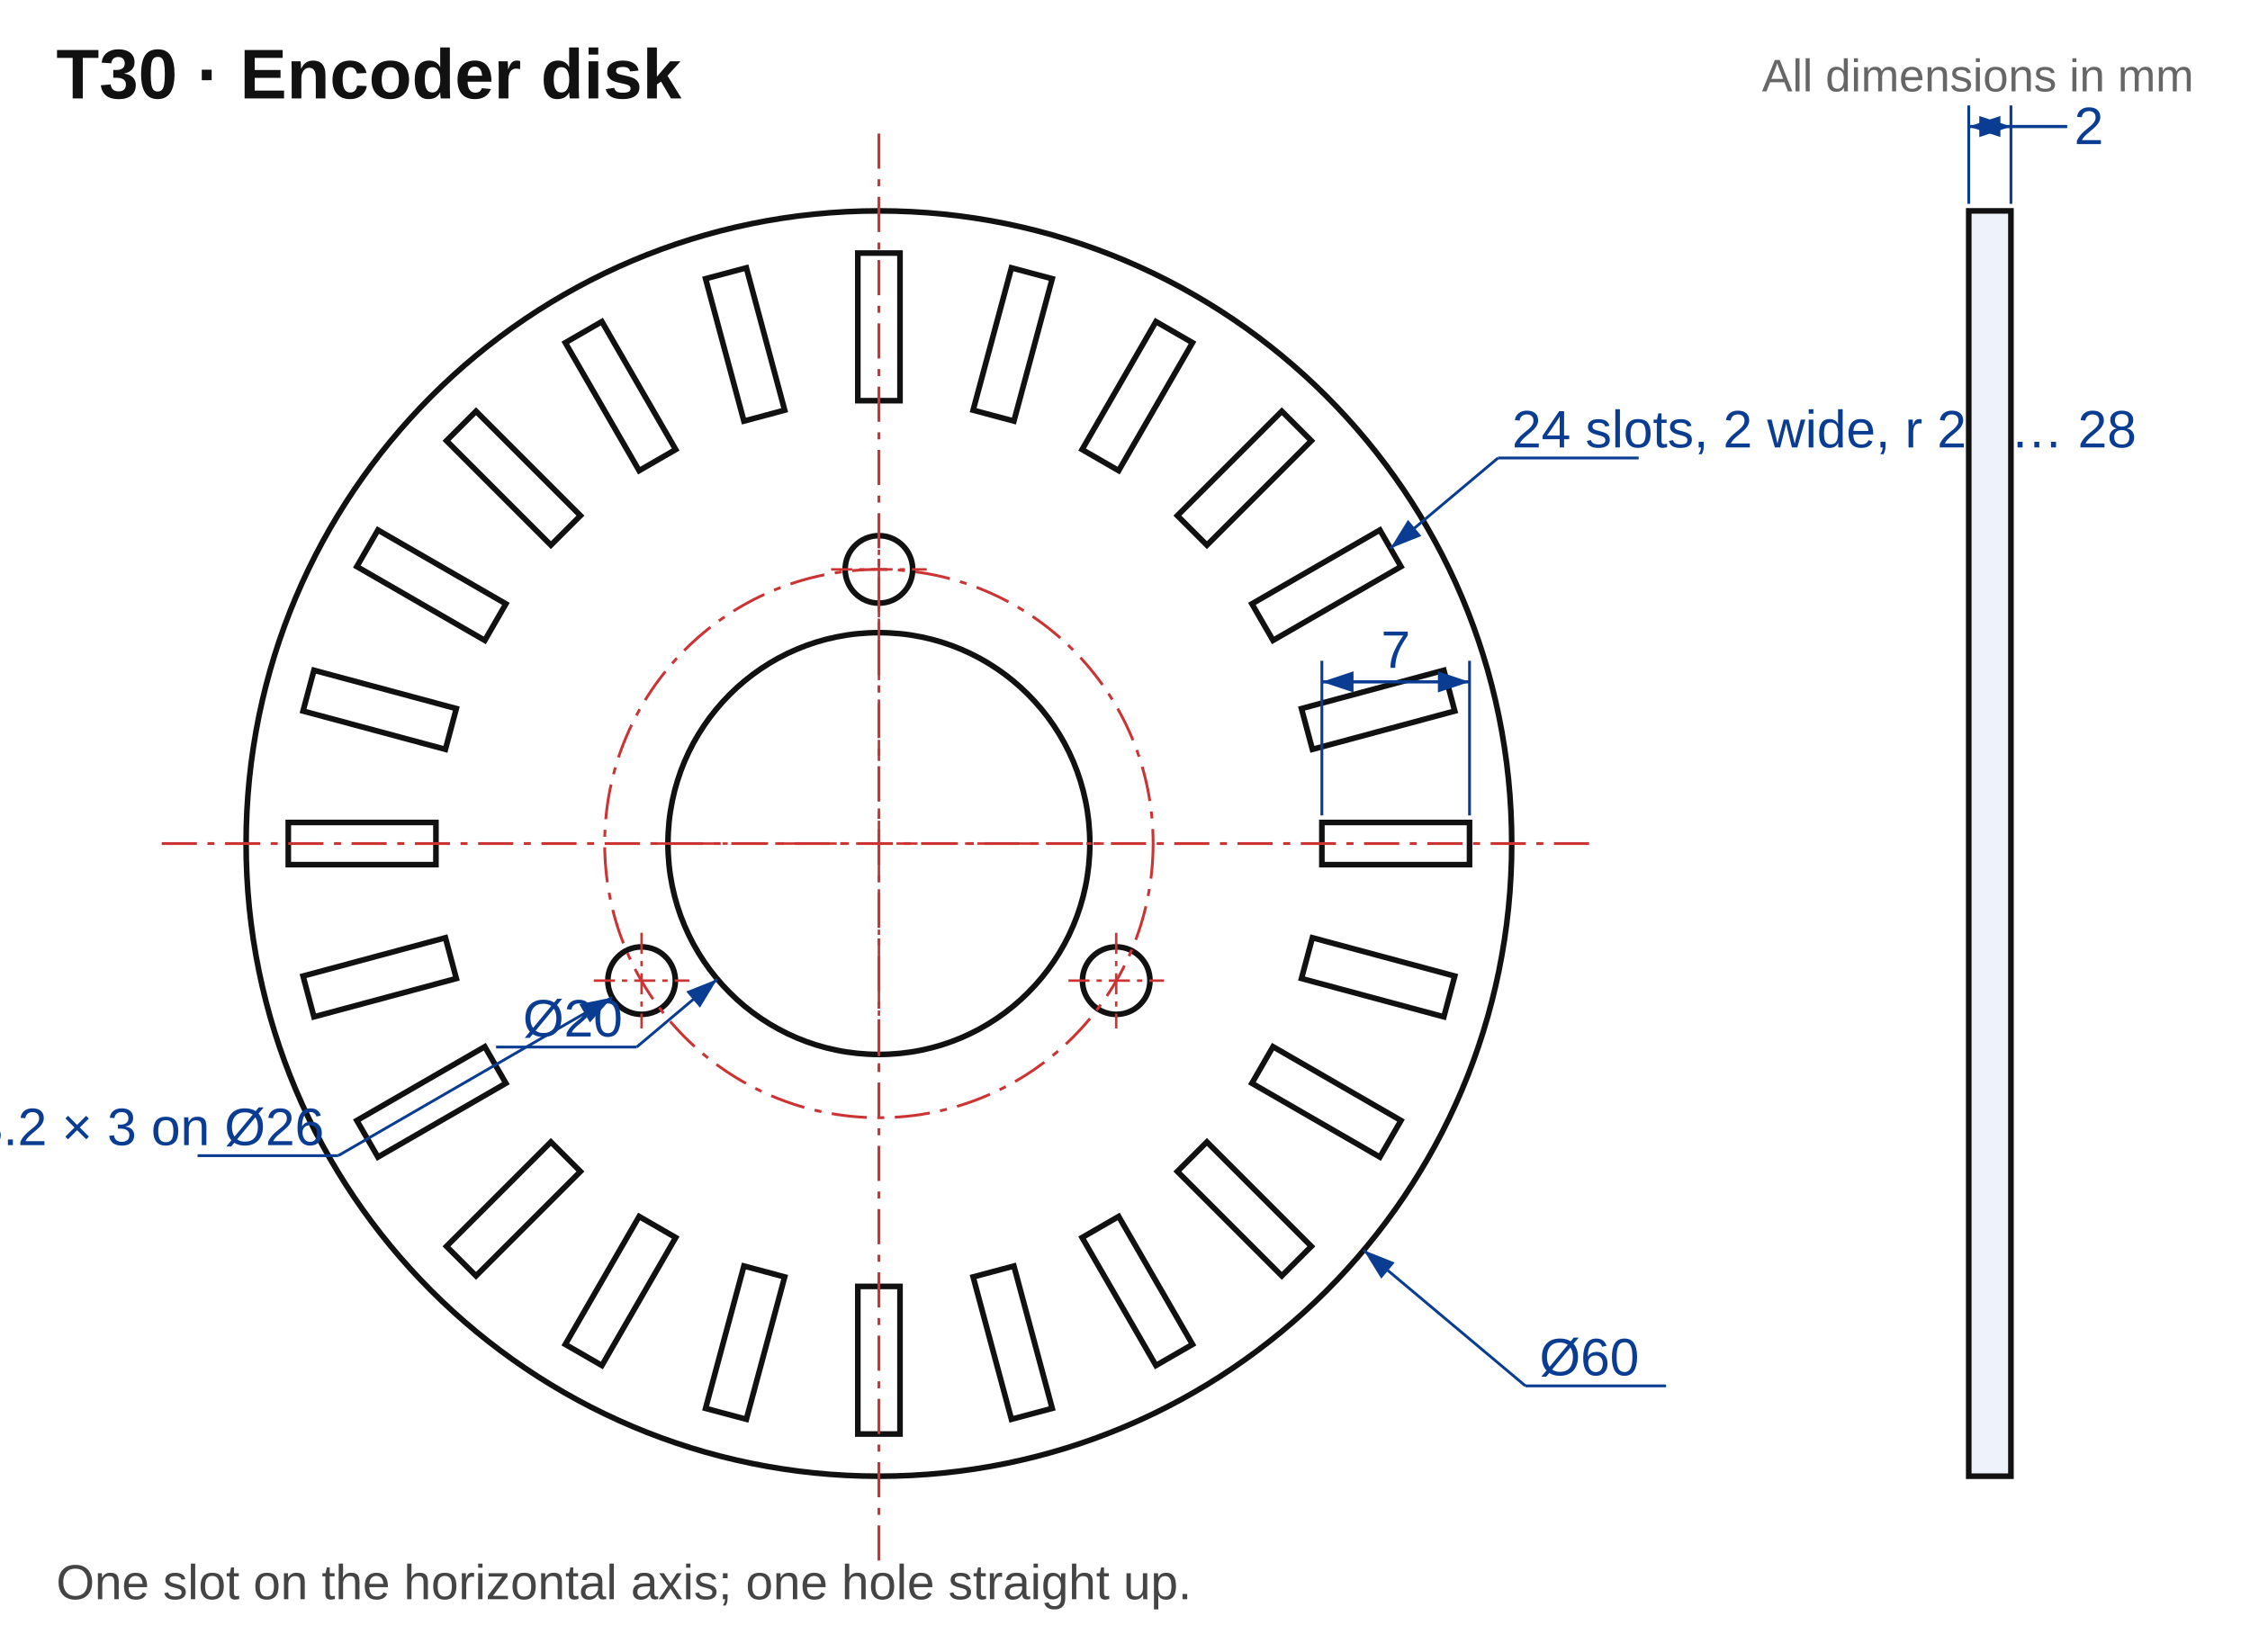
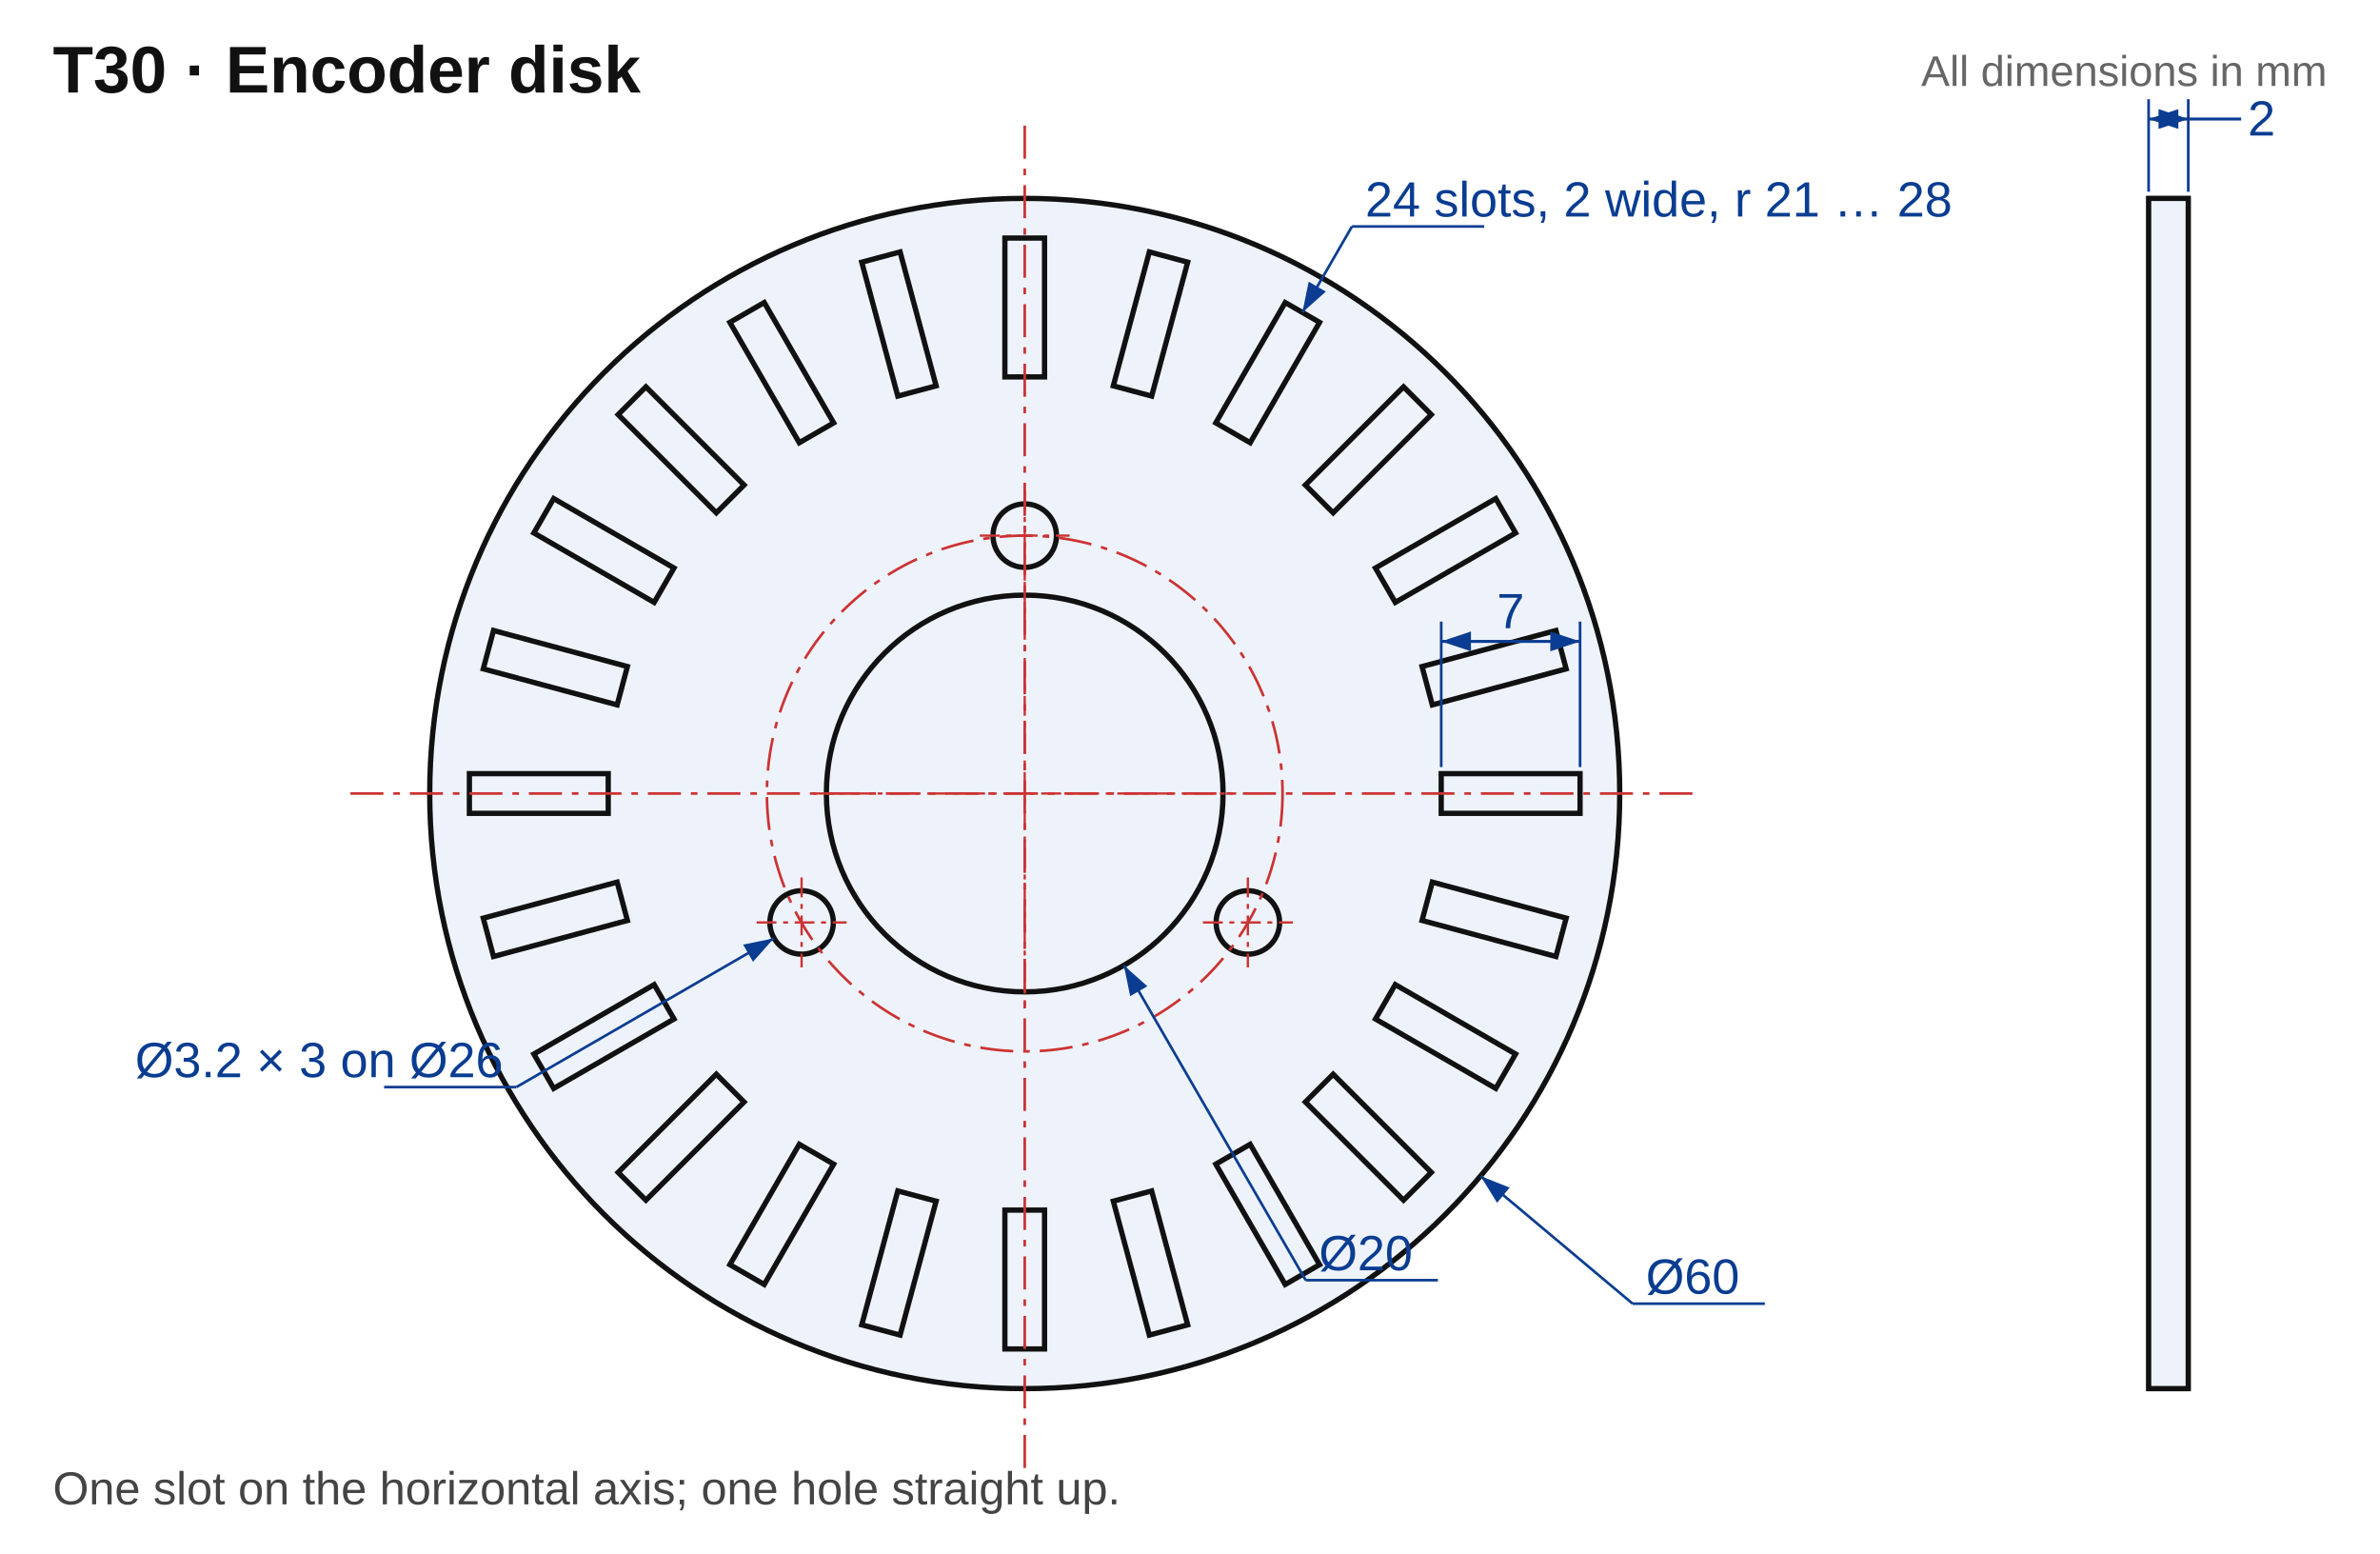
- <svg xmlns="http://www.w3.org/2000/svg" viewBox="0 0 640 470" width="640" height="470">
+ <svg xmlns="http://www.w3.org/2000/svg" viewBox="0 0 720 470" width="720" height="470">
  <rect width="100%" height="100%" fill="white" />
  <text x="16" y="28" font-size="20" font-weight="bold" font-family="Arial,Helvetica,sans-serif" fill="#111">T30 · Encoder disk</text>
-   <text x="624" y="26" font-size="13" text-anchor="end" font-family="Arial,Helvetica,sans-serif" fill="#666">All dimensions in mm</text>
-   <circle cx="250.0" cy="240.0" r="180.0" fill="none" stroke="#111" stroke-width="1.6" />
-   <circle cx="250.0" cy="240.0" r="60.0" fill="none" stroke="#111" stroke-width="1.6" />
+   <text x="704" y="26" font-size="13" text-anchor="end" font-family="Arial,Helvetica,sans-serif" fill="#666">All dimensions in mm</text>
+   <circle cx="310.0" cy="240.0" r="180.0" fill="#eef3fb" stroke="#111" stroke-width="1.6" />
+   <circle cx="310.0" cy="240.0" r="60.0" fill="none" stroke="#111" stroke-width="1.6" />
  <g stroke="#c33" stroke-width="0.7" stroke-dasharray="6 2 1.5 2">
-     <line x1="186.0" y1="240.0" x2="314.0" y2="240.0" />
-     <line x1="250.0" y1="176.0" x2="250.0" y2="304.0" />
+     <line x1="246.0" y1="240.0" x2="374.0" y2="240.0" />
+     <line x1="310.0" y1="176.0" x2="310.0" y2="304.0" />
  </g>
-   <polygon points="376.0,246.0 418.0,246.0 418.0,234.0 376.0,234.0" fill="none" stroke="#111" stroke-width="1.6" />
-   <polygon points="373.3,213.2 413.8,202.3 410.7,190.7 370.2,201.6" fill="none" stroke="#111" stroke-width="1.6" />
-   <polygon points="362.1,182.2 398.5,161.2 392.5,150.8 356.1,171.8" fill="none" stroke="#111" stroke-width="1.6" />
-   <polygon points="343.3,155.1 373.0,125.4 364.6,117.0 334.9,146.7" fill="none" stroke="#111" stroke-width="1.6" />
-   <polygon points="318.2,133.9 339.2,97.5 328.8,91.5 307.8,127.9" fill="none" stroke="#111" stroke-width="1.6" />
-   <polygon points="288.4,119.8 299.3,79.3 287.7,76.2 276.8,116.7" fill="none" stroke="#111" stroke-width="1.6" />
-   <polygon points="256.0,114.0 256.0,72.0 244.0,72.0 244.0,114.0" fill="none" stroke="#111" stroke-width="1.6" />
-   <polygon points="223.2,116.7 212.3,76.2 200.7,79.3 211.6,119.8" fill="none" stroke="#111" stroke-width="1.6" />
-   <polygon points="192.2,127.9 171.2,91.5 160.8,97.5 181.8,133.9" fill="none" stroke="#111" stroke-width="1.6" />
-   <polygon points="165.1,146.7 135.4,117.0 127.0,125.4 156.7,155.1" fill="none" stroke="#111" stroke-width="1.6" />
-   <polygon points="143.9,171.8 107.5,150.8 101.5,161.2 137.9,182.2" fill="none" stroke="#111" stroke-width="1.6" />
-   <polygon points="129.8,201.6 89.3,190.7 86.2,202.3 126.7,213.2" fill="none" stroke="#111" stroke-width="1.6" />
-   <polygon points="124.0,234.0 82.0,234.0 82.0,246.0 124.0,246.0" fill="none" stroke="#111" stroke-width="1.6" />
-   <polygon points="126.7,266.8 86.2,277.7 89.3,289.3 129.8,278.4" fill="none" stroke="#111" stroke-width="1.6" />
-   <polygon points="137.9,297.8 101.5,318.8 107.5,329.2 143.9,308.2" fill="none" stroke="#111" stroke-width="1.6" />
-   <polygon points="156.7,324.9 127.0,354.6 135.4,363.0 165.1,333.3" fill="none" stroke="#111" stroke-width="1.6" />
-   <polygon points="181.8,346.1 160.8,382.5 171.2,388.5 192.2,352.1" fill="none" stroke="#111" stroke-width="1.6" />
-   <polygon points="211.6,360.2 200.7,400.7 212.3,403.8 223.2,363.3" fill="none" stroke="#111" stroke-width="1.6" />
-   <polygon points="244.0,366.0 244.0,408.0 256.0,408.0 256.0,366.0" fill="none" stroke="#111" stroke-width="1.6" />
-   <polygon points="276.8,363.3 287.7,403.8 299.3,400.7 288.4,360.2" fill="none" stroke="#111" stroke-width="1.6" />
-   <polygon points="307.8,352.1 328.8,388.5 339.2,382.5 318.2,346.1" fill="none" stroke="#111" stroke-width="1.6" />
-   <polygon points="334.9,333.3 364.6,363.0 373.0,354.6 343.3,324.9" fill="none" stroke="#111" stroke-width="1.6" />
-   <polygon points="356.1,308.2 392.5,329.2 398.5,318.8 362.1,297.8" fill="none" stroke="#111" stroke-width="1.6" />
-   <polygon points="370.2,278.4 410.7,289.3 413.8,277.7 373.3,266.8" fill="none" stroke="#111" stroke-width="1.6" />
-   <circle cx="250.0" cy="162.0" r="9.6" fill="none" stroke="#111" stroke-width="1.6" />
+   <polygon points="436.0,246.0 478.0,246.0 478.0,234.0 436.0,234.0" fill="none" stroke="#111" stroke-width="1.6" />
+   <polygon points="433.3,213.2 473.8,202.3 470.7,190.7 430.2,201.6" fill="none" stroke="#111" stroke-width="1.6" />
+   <polygon points="422.1,182.2 458.5,161.2 452.5,150.8 416.1,171.8" fill="none" stroke="#111" stroke-width="1.6" />
+   <polygon points="403.3,155.1 433.0,125.4 424.6,117.0 394.9,146.7" fill="none" stroke="#111" stroke-width="1.6" />
+   <polygon points="378.2,133.9 399.2,97.5 388.8,91.5 367.8,127.9" fill="none" stroke="#111" stroke-width="1.6" />
+   <polygon points="348.4,119.8 359.3,79.3 347.7,76.2 336.8,116.7" fill="none" stroke="#111" stroke-width="1.6" />
+   <polygon points="316.0,114.0 316.0,72.0 304.0,72.0 304.0,114.0" fill="none" stroke="#111" stroke-width="1.6" />
+   <polygon points="283.2,116.7 272.3,76.2 260.7,79.3 271.6,119.8" fill="none" stroke="#111" stroke-width="1.6" />
+   <polygon points="252.2,127.9 231.2,91.5 220.8,97.5 241.8,133.9" fill="none" stroke="#111" stroke-width="1.6" />
+   <polygon points="225.1,146.7 195.4,117.0 187.0,125.4 216.7,155.1" fill="none" stroke="#111" stroke-width="1.6" />
+   <polygon points="203.9,171.8 167.5,150.8 161.5,161.2 197.9,182.2" fill="none" stroke="#111" stroke-width="1.6" />
+   <polygon points="189.8,201.6 149.3,190.7 146.2,202.3 186.7,213.2" fill="none" stroke="#111" stroke-width="1.6" />
+   <polygon points="184.0,234.0 142.0,234.0 142.0,246.0 184.0,246.0" fill="none" stroke="#111" stroke-width="1.6" />
+   <polygon points="186.7,266.8 146.2,277.7 149.3,289.3 189.8,278.4" fill="none" stroke="#111" stroke-width="1.6" />
+   <polygon points="197.9,297.8 161.5,318.8 167.5,329.2 203.9,308.2" fill="none" stroke="#111" stroke-width="1.6" />
+   <polygon points="216.7,324.9 187.0,354.6 195.4,363.0 225.1,333.3" fill="none" stroke="#111" stroke-width="1.6" />
+   <polygon points="241.8,346.1 220.8,382.5 231.2,388.5 252.2,352.1" fill="none" stroke="#111" stroke-width="1.6" />
+   <polygon points="271.6,360.2 260.7,400.7 272.3,403.8 283.2,363.3" fill="none" stroke="#111" stroke-width="1.6" />
+   <polygon points="304.0,366.0 304.0,408.0 316.0,408.0 316.0,366.0" fill="none" stroke="#111" stroke-width="1.6" />
+   <polygon points="336.8,363.3 347.7,403.8 359.3,400.7 348.4,360.2" fill="none" stroke="#111" stroke-width="1.6" />
+   <polygon points="367.8,352.1 388.8,388.5 399.2,382.5 378.2,346.1" fill="none" stroke="#111" stroke-width="1.6" />
+   <polygon points="394.9,333.3 424.6,363.0 433.0,354.6 403.3,324.9" fill="none" stroke="#111" stroke-width="1.6" />
+   <polygon points="416.1,308.2 452.5,329.2 458.5,318.8 422.1,297.8" fill="none" stroke="#111" stroke-width="1.6" />
+   <polygon points="430.2,278.4 470.7,289.3 473.8,277.7 433.3,266.8" fill="none" stroke="#111" stroke-width="1.6" />
+   <circle cx="310.0" cy="162.0" r="9.6" fill="none" stroke="#111" stroke-width="1.6" />
  <g stroke="#c33" stroke-width="0.7" stroke-dasharray="6 2 1.5 2">
-     <line x1="236.4" y1="162.0" x2="263.6" y2="162.0" />
-     <line x1="250.0" y1="148.4" x2="250.0" y2="175.6" />
+     <line x1="296.4" y1="162.0" x2="323.6" y2="162.0" />
+     <line x1="310.0" y1="148.4" x2="310.0" y2="175.6" />
  </g>
-   <circle cx="182.5" cy="279.0" r="9.6" fill="none" stroke="#111" stroke-width="1.6" />
+   <circle cx="242.5" cy="279.0" r="9.6" fill="none" stroke="#111" stroke-width="1.6" />
  <g stroke="#c33" stroke-width="0.7" stroke-dasharray="6 2 1.5 2">
-     <line x1="168.9" y1="279.0" x2="196.1" y2="279.0" />
-     <line x1="182.5" y1="265.4" x2="182.5" y2="292.6" />
+     <line x1="228.9" y1="279.0" x2="256.1" y2="279.0" />
+     <line x1="242.5" y1="265.4" x2="242.5" y2="292.6" />
  </g>
-   <circle cx="317.5" cy="279.0" r="9.6" fill="none" stroke="#111" stroke-width="1.6" />
+   <circle cx="377.5" cy="279.0" r="9.6" fill="none" stroke="#111" stroke-width="1.6" />
  <g stroke="#c33" stroke-width="0.7" stroke-dasharray="6 2 1.5 2">
-     <line x1="303.9" y1="279.0" x2="331.1" y2="279.0" />
-     <line x1="317.5" y1="265.4" x2="317.5" y2="292.6" />
+     <line x1="363.9" y1="279.0" x2="391.1" y2="279.0" />
+     <line x1="377.5" y1="265.4" x2="377.5" y2="292.6" />
  </g>
-   <circle cx="250" cy="240" r="78" fill="none" stroke="#c33" stroke-width="0.8" stroke-dasharray="10 3 2 3" />
-   <line x1="46.0" y1="240.0" x2="454.0" y2="240.0" stroke="#c33" stroke-width="0.8" stroke-dasharray="10 3 2 3" />
-   <line x1="250.0" y1="444.0" x2="250.0" y2="36.0" stroke="#c33" stroke-width="0.8" stroke-dasharray="10 3 2 3" />
-   <line x1="387.9" y1="355.7" x2="433.9" y2="394.3" stroke="#0a3d91" stroke-width="0.8" />
-   <polygon points="387.9,355.7 396.7,359.2 392.9,363.8" fill="#0a3d91" />
-   <line x1="433.9" y1="394.3" x2="473.9" y2="394.3" stroke="#0a3d91" stroke-width="0.8" />
-   <text x="437.9" y="391.3" font-size="15" font-family="Arial,Helvetica,sans-serif" text-anchor="start" fill="#0a3d91">Ø60</text>
-   <line x1="204.0" y1="278.6" x2="181.1" y2="297.9" stroke="#0a3d91" stroke-width="0.8" />
-   <polygon points="204.0,278.6 199.1,286.7 195.2,282.1" fill="#0a3d91" />
-   <line x1="181.1" y1="297.9" x2="141.1" y2="297.9" stroke="#0a3d91" stroke-width="0.8" />
-   <text x="177.1" y="294.9" font-size="15" font-family="Arial,Helvetica,sans-serif" text-anchor="end" fill="#0a3d91">Ø20</text>
-   <line x1="174.1" y1="283.8" x2="96.2" y2="328.8" stroke="#0a3d91" stroke-width="0.8" />
-   <polygon points="174.1,283.8 167.8,290.9 164.8,285.7" fill="#0a3d91" />
-   <line x1="96.2" y1="328.8" x2="56.2" y2="328.8" stroke="#0a3d91" stroke-width="0.8" />
-   <text x="92.2" y="325.8" font-size="15" font-family="Arial,Helvetica,sans-serif" text-anchor="end" fill="#0a3d91">Ø3.2 × 3 on Ø26</text>
-   <line x1="376.0" y1="232.0" x2="376.0" y2="188.0" stroke="#0a3d91" stroke-width="0.8" />
-   <line x1="418.0" y1="232.0" x2="418.0" y2="188.0" stroke="#0a3d91" stroke-width="0.8" />
-   <line x1="376.0" y1="194.0" x2="418.0" y2="194.0" stroke="#0a3d91" stroke-width="0.9" />
-   <polygon points="376.0,194.0 385.0,191.0 385.0,197.0" fill="#0a3d91" />
-   <polygon points="418.0,194.0 409.0,197.0 409.0,191.0" fill="#0a3d91" />
-   <text x="397.0" y="190.0" font-size="15" font-family="Arial,Helvetica,sans-serif" text-anchor="middle" fill="#0a3d91">7</text>
-   <line x1="395.5" y1="156.0" x2="426.1" y2="130.3" stroke="#0a3d91" stroke-width="0.8" />
-   <polygon points="395.5,156.0 400.5,147.9 404.3,152.5" fill="#0a3d91" />
-   <line x1="426.1" y1="130.3" x2="466.1" y2="130.3" stroke="#0a3d91" stroke-width="0.8" />
-   <text x="430.1" y="127.3" font-size="15" font-family="Arial,Helvetica,sans-serif" text-anchor="start" fill="#0a3d91">24 slots, 2 wide, r 21 … 28</text>
-   <rect x="560.0" y="60.0" width="12.0" height="360.0" rx="0.0" fill="#eef3fb" stroke="#111" stroke-width="1.6" />
-   <line x1="560.0" y1="58.0" x2="560.0" y2="30.0" stroke="#0a3d91" stroke-width="0.8" />
-   <line x1="572.0" y1="58.0" x2="572.0" y2="30.0" stroke="#0a3d91" stroke-width="0.8" />
-   <line x1="560.0" y1="36.0" x2="572.0" y2="36.0" stroke="#0a3d91" stroke-width="0.9" />
-   <polygon points="560.0,36.0 569.0,33.0 569.0,39.0" fill="#0a3d91" />
-   <polygon points="572.0,36.0 563.0,39.0 563.0,33.0" fill="#0a3d91" />
-   <line x1="572.0" y1="36.0" x2="588.0" y2="36.0" stroke="#0a3d91" stroke-width="0.9" />
-   <text x="590.0" y="41.0" font-size="15" font-family="Arial,Helvetica,sans-serif" text-anchor="start" fill="#0a3d91">2</text>
+   <circle cx="310" cy="240" r="78" fill="none" stroke="#c33" stroke-width="0.8" stroke-dasharray="10 3 2 3" />
+   <line x1="106.0" y1="240.0" x2="514.0" y2="240.0" stroke="#c33" stroke-width="0.8" stroke-dasharray="10 3 2 3" />
+   <line x1="310.0" y1="444.0" x2="310.0" y2="36.0" stroke="#c33" stroke-width="0.8" stroke-dasharray="10 3 2 3" />
+   <line x1="447.9" y1="355.7" x2="493.9" y2="394.3" stroke="#0a3d91" stroke-width="0.8" />
+   <polygon points="447.9,355.7 456.7,359.2 452.9,363.8" fill="#0a3d91" />
+   <line x1="493.9" y1="394.3" x2="533.9" y2="394.3" stroke="#0a3d91" stroke-width="0.8" />
+   <text x="497.9" y="391.3" font-size="15" font-family="Arial,Helvetica,sans-serif" text-anchor="start" fill="#0a3d91">Ø60</text>
+   <line x1="340.0" y1="292.0" x2="395.0" y2="387.2" stroke="#0a3d91" stroke-width="0.8" />
+   <polygon points="340.0,292.0 347.1,298.3 341.9,301.3" fill="#0a3d91" />
+   <line x1="395.0" y1="387.2" x2="435.0" y2="387.2" stroke="#0a3d91" stroke-width="0.8" />
+   <text x="399.0" y="384.2" font-size="15" font-family="Arial,Helvetica,sans-serif" text-anchor="start" fill="#0a3d91">Ø20</text>
+   <line x1="234.1" y1="283.8" x2="156.2" y2="328.8" stroke="#0a3d91" stroke-width="0.8" />
+   <polygon points="234.1,283.8 227.8,290.9 224.8,285.7" fill="#0a3d91" />
+   <line x1="156.2" y1="328.8" x2="116.2" y2="328.8" stroke="#0a3d91" stroke-width="0.8" />
+   <text x="152.2" y="325.8" font-size="15" font-family="Arial,Helvetica,sans-serif" text-anchor="end" fill="#0a3d91">Ø3.2 × 3 on Ø26</text>
+   <line x1="436.0" y1="232.0" x2="436.0" y2="188.0" stroke="#0a3d91" stroke-width="0.8" />
+   <line x1="478.0" y1="232.0" x2="478.0" y2="188.0" stroke="#0a3d91" stroke-width="0.8" />
+   <line x1="436.0" y1="194.0" x2="478.0" y2="194.0" stroke="#0a3d91" stroke-width="0.9" />
+   <polygon points="436.0,194.0 445.0,191.0 445.0,197.0" fill="#0a3d91" />
+   <polygon points="478.0,194.0 469.0,197.0 469.0,191.0" fill="#0a3d91" />
+   <text x="457.0" y="190.0" font-size="15" font-family="Arial,Helvetica,sans-serif" text-anchor="middle" fill="#0a3d91">7</text>
+   <line x1="394.0" y1="94.5" x2="409.0" y2="68.5" stroke="#0a3d91" stroke-width="0.8" />
+   <polygon points="394.0,94.5 395.9,85.2 401.1,88.2" fill="#0a3d91" />
+   <line x1="409.0" y1="68.5" x2="449.0" y2="68.5" stroke="#0a3d91" stroke-width="0.8" />
+   <text x="413.0" y="65.5" font-size="15" font-family="Arial,Helvetica,sans-serif" text-anchor="start" fill="#0a3d91">24 slots, 2 wide, r 21 … 28</text>
+   <rect x="650.0" y="60.0" width="12.0" height="360.0" rx="0.0" fill="#eef3fb" stroke="#111" stroke-width="1.6" />
+   <line x1="650.0" y1="58.0" x2="650.0" y2="30.0" stroke="#0a3d91" stroke-width="0.8" />
+   <line x1="662.0" y1="58.0" x2="662.0" y2="30.0" stroke="#0a3d91" stroke-width="0.8" />
+   <line x1="650.0" y1="36.0" x2="662.0" y2="36.0" stroke="#0a3d91" stroke-width="0.9" />
+   <polygon points="650.0,36.0 659.0,33.0 659.0,39.0" fill="#0a3d91" />
+   <polygon points="662.0,36.0 653.0,39.0 653.0,33.0" fill="#0a3d91" />
+   <line x1="662.0" y1="36.0" x2="678.0" y2="36.0" stroke="#0a3d91" stroke-width="0.9" />
+   <text x="680.0" y="41.0" font-size="15" font-family="Arial,Helvetica,sans-serif" text-anchor="start" fill="#0a3d91">2</text>
  <text x="16" y="455" font-size="14" font-family="Arial,Helvetica,sans-serif" fill="#444">One slot on the horizontal axis; one hole straight up.</text>
</svg>
